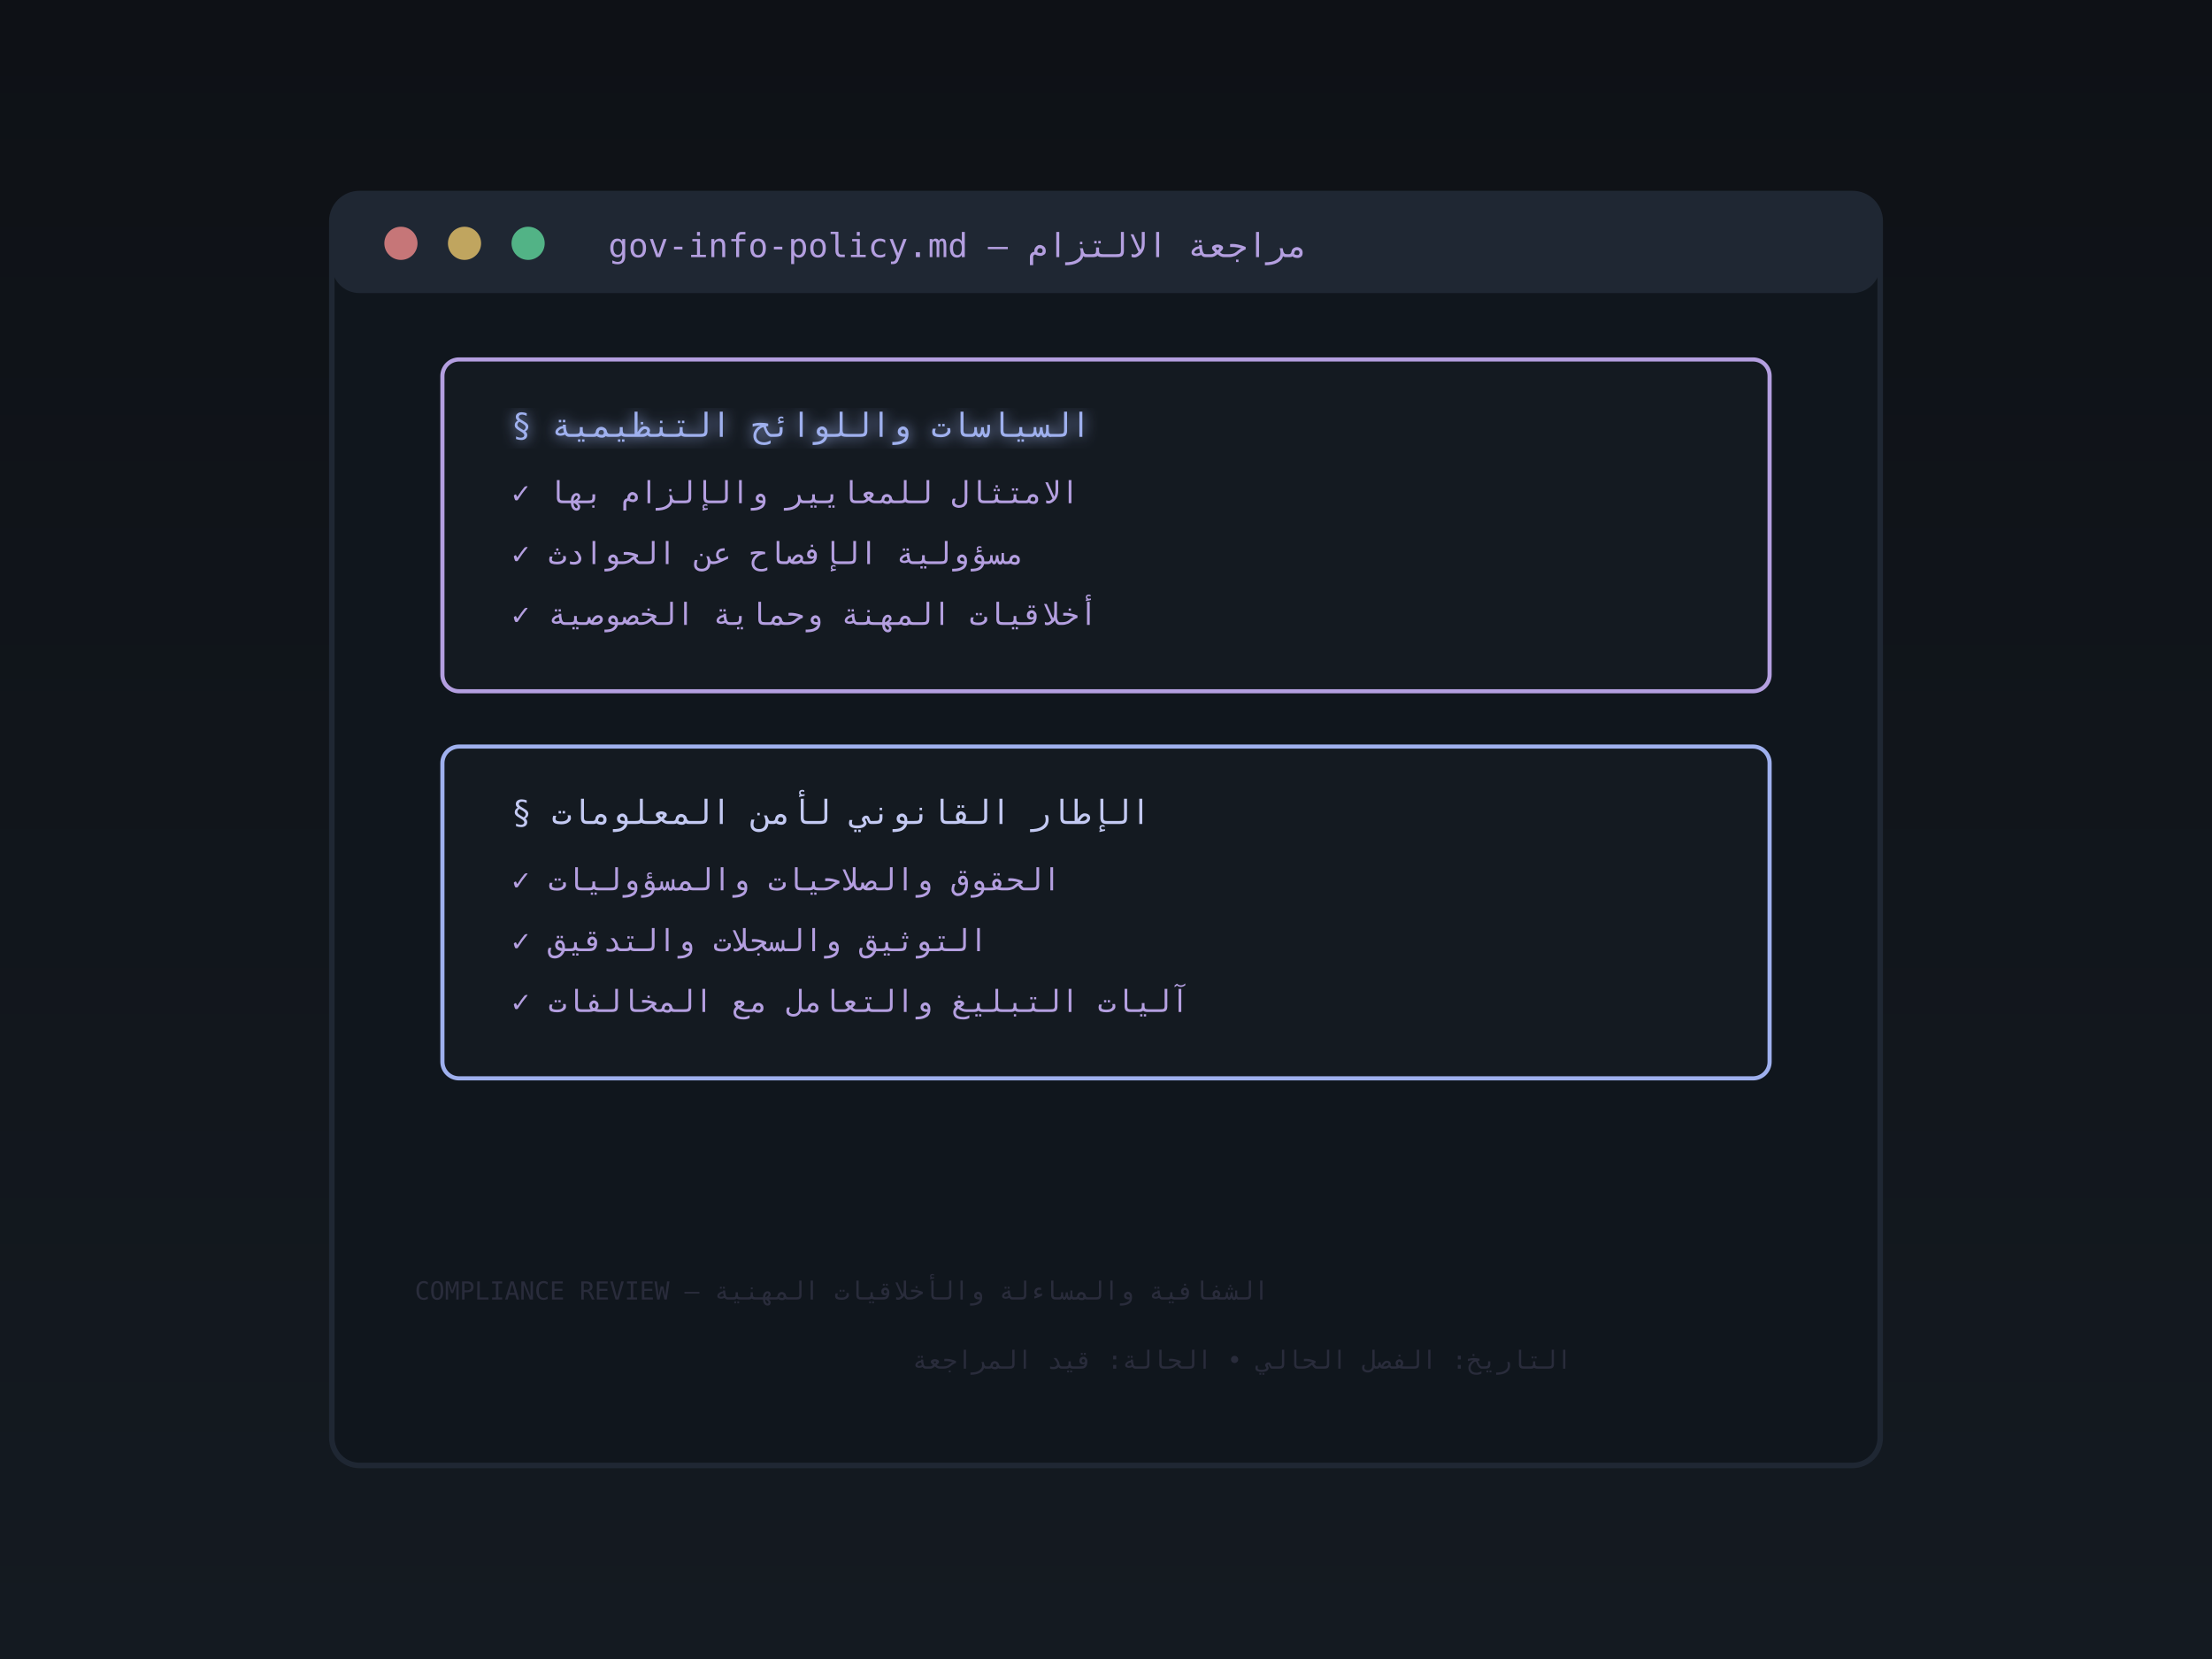
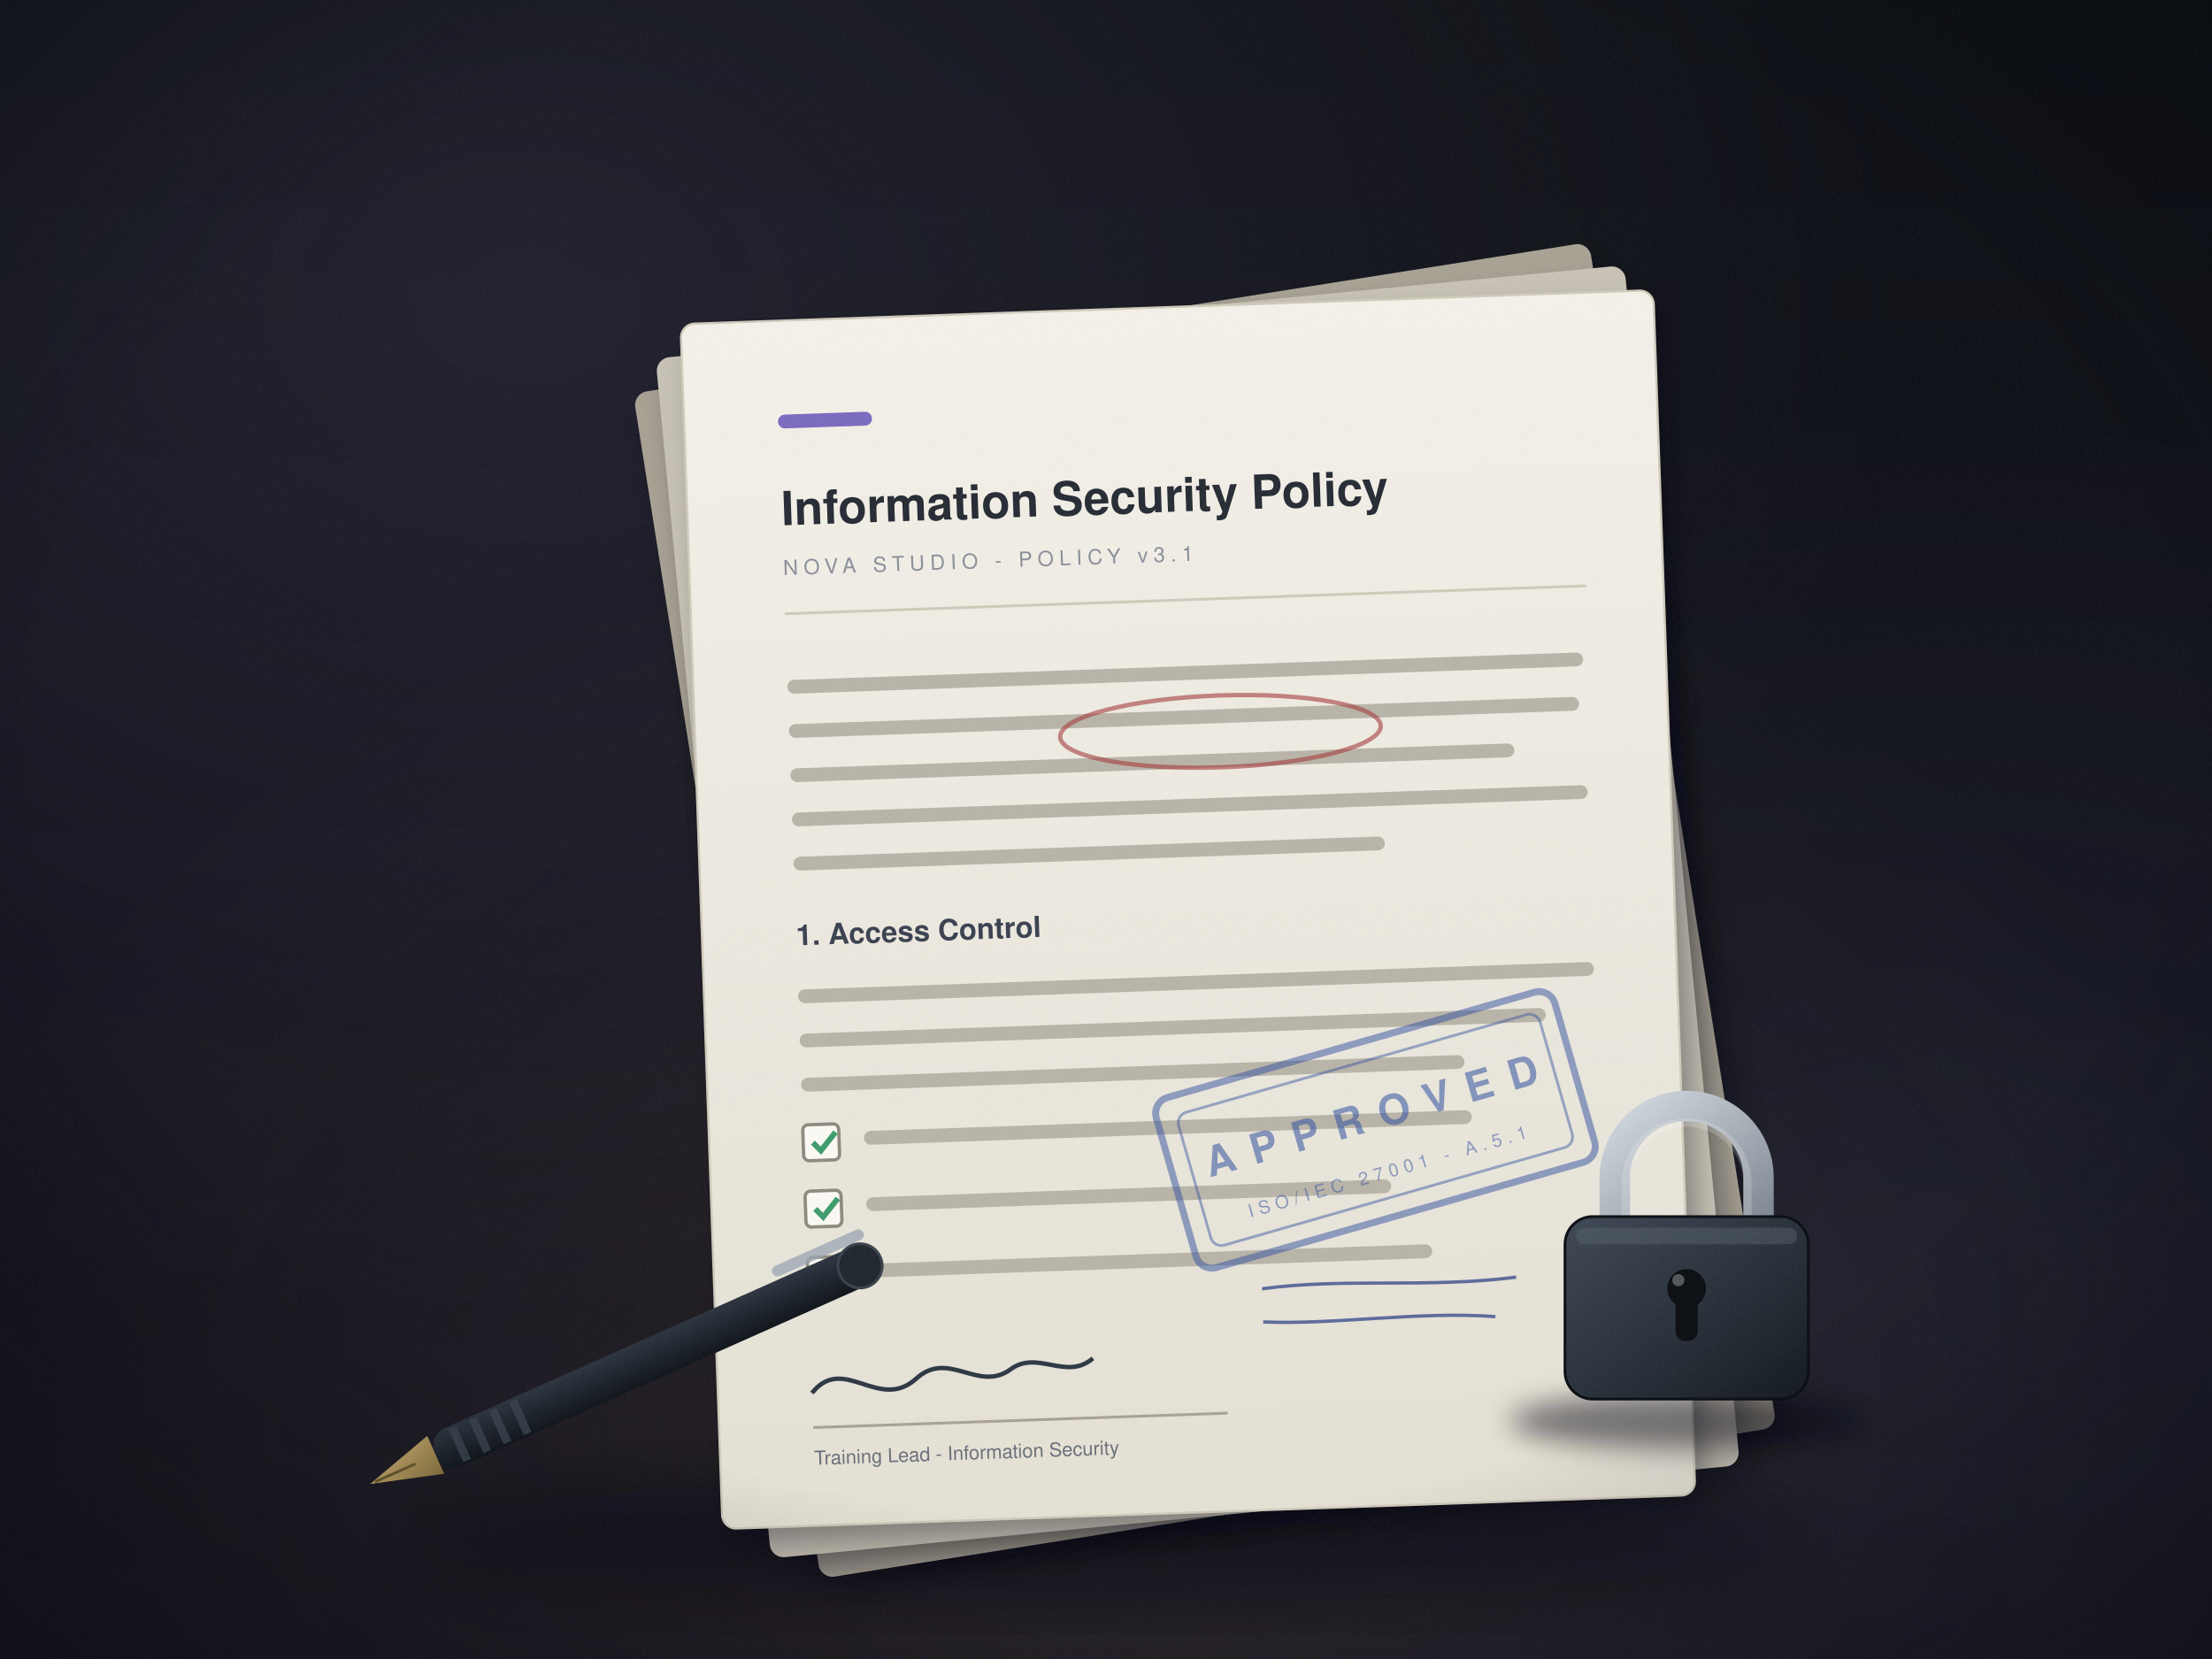
- <svg xmlns="http://www.w3.org/2000/svg" viewBox="0 0 800 600">
+ <svg xmlns="http://www.w3.org/2000/svg" viewBox="0 0 800 600" font-family="Segoe UI, Helvetica, Arial, sans-serif">
  <defs>
-     <linearGradient id="bgPOL" x1="0" y1="0" x2="0" y2="1">
-       <stop offset="0" stop-color="#0E1116" />
+     <linearGradient id="pe-bg" x1="0" y1="0" x2="0" y2="1">
+       <stop offset="0" stop-color="#0B0E13" />
+       <stop offset="1" stop-color="#141220" />
+     </linearGradient>
+     <radialGradient id="pe-amb" cx="0.24" cy="0.18" r="0.62">
+       <stop offset="0" stop-color="#B49FE0" stop-opacity="0.12" />
+       <stop offset="1" stop-color="#B49FE0" stop-opacity="0" />
+     </radialGradient>
+     <radialGradient id="pe-amb2" cx="0.87" cy="0.78" r="0.55">
+       <stop offset="0" stop-color="#8FA8F0" stop-opacity="0.06" />
+       <stop offset="1" stop-color="#8FA8F0" stop-opacity="0" />
+     </radialGradient>
+     <radialGradient id="pe-warm" cx="0.5" cy="0.86" r="0.55">
+       <stop offset="0" stop-color="#E9C46A" stop-opacity="0.09" />
+       <stop offset="1" stop-color="#E9C46A" stop-opacity="0" />
+     </radialGradient>
+     <radialGradient id="pe-vig" cx="0.5" cy="0.44" r="0.82">
+       <stop offset="0.58" stop-color="#05070A" stop-opacity="0" />
+       <stop offset="1" stop-color="#05070A" stop-opacity="0.55" />
+     </radialGradient>
+     <linearGradient id="pe-paper" x1="0" y1="0" x2="0" y2="1">
+       <stop offset="0" stop-color="#F4F1E9" />
+       <stop offset="1" stop-color="#E4E0D4" />
+     </linearGradient>
+     <linearGradient id="pe-metal" x1="0" y1="0" x2="1" y2="1">
+       <stop offset="0" stop-color="#D3D9E0" />
+       <stop offset="1" stop-color="#7E8791" />
+     </linearGradient>
+     <linearGradient id="pe-lock" x1="0" y1="0" x2="1" y2="1">
+       <stop offset="0" stop-color="#3E4854" />
      <stop offset="1" stop-color="#141A21" />
    </linearGradient>
-     <filter id="gP1">
-       <feGaussianBlur stdDeviation="2.5" result="b" />
-       <feMerge>
-         <feMergeNode in="b" />
-         <feMergeNode in="SourceGraphic" />
-       </feMerge>
+     <linearGradient id="pe-pen" x1="0" y1="0" x2="0" y2="1">
+       <stop offset="0" stop-color="#2C343F" />
+       <stop offset="1" stop-color="#0F141A" />
+     </linearGradient>
+     <linearGradient id="pe-gold" x1="0" y1="0" x2="1" y2="1">
+       <stop offset="0" stop-color="#D8B878" />
+       <stop offset="1" stop-color="#8A7440" />
+     </linearGradient>
+     <filter id="pe-b1" x="-30%" y="-30%" width="160%" height="160%">
+       <feGaussianBlur stdDeviation="14" />
+     </filter>
+     <filter id="pe-b2" x="-60%" y="-60%" width="220%" height="220%">
+       <feGaussianBlur stdDeviation="5" />
+     </filter>
+     <filter id="pe-noise">
+       <feTurbulence type="fractalNoise" baseFrequency="0.9" numOctaves="2" stitchTiles="stitch" />
+       <feColorMatrix type="saturate" values="0" />
    </filter>
  </defs>
-   <rect width="800" height="600" fill="url(#bgPOL)" />
-   <rect x="120" y="70" width="560" height="460" rx="10" fill="#10161D" stroke="#1F2733" stroke-width="2" />
-   <rect x="120" y="70" width="560" height="36" rx="10" fill="#1F2733" />
-   <circle cx="145" cy="88" r="6" fill="#F08A8A" opacity="0.8" />
-   <circle cx="168" cy="88" r="6" fill="#E9C46A" opacity="0.8" />
-   <circle cx="191" cy="88" r="6" fill="#5FD69B" opacity="0.8" />
-   <text x="220" y="93" font-family="monospace" font-size="12" fill="#B49FE0">gov-info-policy.md — مراجعة الالتزام</text>
-   <rect x="160" y="130" width="480" height="120" rx="6" fill="#141A21" stroke="#B49FE0" stroke-width="1.5" />
-   <text x="185" y="158" font-family="monospace" font-size="12" fill="#9FB0EE" filter="url(#gP1)">§ السياسات واللوائح التنظيمية</text>
-   <text x="185" y="182" font-family="monospace" font-size="11" fill="#B49FE0">✓ الامتثال للمعايير والإلزام بها</text>
-   <text x="185" y="204" font-family="monospace" font-size="11" fill="#B49FE0">✓ مسؤولية الإفصاح عن الحوادث</text>
-   <text x="185" y="226" font-family="monospace" font-size="11" fill="#B49FE0">✓ أخلاقيات المهنة وحماية الخصوصية</text>
-   <rect x="160" y="270" width="480" height="120" rx="6" fill="#141A21" stroke="#9FB0EE" stroke-width="1.5" />
-   <text x="185" y="298" font-family="monospace" font-size="12" fill="#C3C9F2">§ الإطار القانوني لأمن المعلومات</text>
-   <text x="185" y="322" font-family="monospace" font-size="11" fill="#B49FE0">✓ الحقوق والصلاحيات والمسؤوليات</text>
-   <text x="185" y="344" font-family="monospace" font-size="11" fill="#B49FE0">✓ التوثيق والسجلات والتدقيق</text>
-   <text x="185" y="366" font-family="monospace" font-size="11" fill="#B49FE0">✓ آليات التبليغ والتعامل مع المخالفات</text>
-   <g font-family="monospace" font-size="9" fill="#B49FE0" opacity="0.16">
-     <text x="150" y="470">COMPLIANCE REVIEW — الشفافية والمساءلة والأخلاقيات المهنية</text>
-     <text x="330" y="495">التاريخ: الفصل الحالي • الحالة: قيد المراجعة</text>
+   <rect width="800" height="600" fill="url(#pe-bg)" />
+   <rect width="800" height="600" fill="url(#pe-amb)" />
+   <rect width="800" height="600" fill="url(#pe-amb2)" />
+   <rect width="800" height="600" fill="url(#pe-warm)" />
+   <ellipse cx="400" cy="556" rx="250" ry="22" fill="#04060A" opacity="0.5" filter="url(#pe-b1)" />
+   <g transform="rotate(-9 400 340)">
+     <rect x="266" y="124" width="350" height="434" rx="5" fill="#04060A" opacity="0.4" filter="url(#pe-b2)" />
+     <rect x="262" y="118" width="350" height="434" rx="5" fill="#A8A294" />
  </g>
+   <g transform="rotate(-5.5 400 340)">
+     <rect x="262" y="121" width="352" height="436" rx="5" fill="#04060A" opacity="0.35" filter="url(#pe-b2)" />
+     <rect x="258" y="115" width="352" height="436" rx="5" fill="#C7C2B5" />
+   </g>
+   <g transform="rotate(-2 400 340)">
+     <rect x="258" y="118" width="352" height="436" rx="5" fill="#04060A" opacity="0.35" filter="url(#pe-b2)" />
+     <rect x="254" y="112" width="352" height="436" rx="5" fill="url(#pe-paper)" stroke="#CFCABA" stroke-width="0.8" />
+     <rect x="288" y="146" width="34" height="5" rx="2.5" fill="#7A6BC0" />
+     <text x="288" y="186" font-size="17" font-weight="700" fill="#262B34">Information Security Policy</text>
+     <text x="288" y="204" font-size="7.5" letter-spacing="2" fill="#8A8F9B">NOVA STUDIO - POLICY v3.1</text>
+     <line x1="288" y1="218" x2="578" y2="218" stroke="#CFCABA" stroke-width="1" />
+     <g fill="#B9B4A8">
+       <rect x="288" y="242" width="288" height="5" rx="2.5" />
+       <rect x="288" y="258" width="286" height="5" rx="2.5" />
+       <rect x="288" y="274" width="262" height="5" rx="2.5" />
+       <rect x="288" y="290" width="288" height="5" rx="2.5" />
+       <rect x="288" y="306" width="214" height="5" rx="2.5" />
+     </g>
+     <text x="288" y="338" font-size="10.5" font-weight="700" fill="#3A4150">1. Access Control</text>
+     <g fill="#B9B4A8">
+       <rect x="288" y="354" width="288" height="5" rx="2.5" />
+       <rect x="288" y="370" width="270" height="5" rx="2.5" />
+       <rect x="288" y="386" width="240" height="5" rx="2.5" />
+     </g>
+     <g>
+       <rect x="288" y="403" width="13" height="13" rx="2" fill="#FBF9F3" stroke="#8F8A7E" stroke-width="1.2" />
+       <path d="M291.5 409.5 l2.8 3 l5.5 -6.5" fill="none" stroke="#3E9B6C" stroke-width="2" />
+       <rect x="310" y="406" width="220" height="5" rx="2.5" fill="#B9B4A8" />
+     </g>
+     <g>
+       <rect x="288" y="427" width="13" height="13" rx="2" fill="#FBF9F3" stroke="#8F8A7E" stroke-width="1.2" />
+       <path d="M291.5 433.5 l2.8 3 l5.5 -6.5" fill="none" stroke="#3E9B6C" stroke-width="2" />
+       <rect x="310" y="430" width="190" height="5" rx="2.5" fill="#B9B4A8" />
+     </g>
+     <g>
+       <rect x="288" y="451" width="13" height="13" rx="2" fill="#FBF9F3" stroke="#8F8A7E" stroke-width="1.2" />
+       <path d="M291.5 457.5 l2.8 3 l5.5 -6.5" fill="none" stroke="#3E9B6C" stroke-width="2" />
+       <rect x="310" y="454" width="204" height="5" rx="2.5" fill="#B9B4A8" />
+     </g>
+     <ellipse cx="444" cy="266" rx="58" ry="13" fill="none" stroke="#A33B3B" stroke-width="1.6" opacity="0.6" />
+     <path d="M452 468 c30 -3 60 2 92 -1" fill="none" stroke="#3A4E8C" stroke-width="1.2" opacity="0.8" />
+     <path d="M452 480 c26 2 56 -2 84 1" fill="none" stroke="#3A4E8C" stroke-width="1.2" opacity="0.8" />
+     <path d="M288 500 c12 -14 24 8 38 -4 c12 -10 22 6 34 -2 c10 -7 20 5 30 -3" fill="none" stroke="#2E3844" stroke-width="1.6" />
+     <rect x="288" y="512" width="150" height="1" fill="#A8A294" />
+     <text x="288" y="526" font-size="7" fill="#6A6F7A">Training Lead - Information Security</text>
+     <g transform="rotate(-14 495 412)">
+       <rect x="420" y="380" width="150" height="64" rx="6" fill="none" stroke="#2E4E9E" stroke-width="2.5" opacity="0.5" />
+       <rect x="427" y="387" width="136" height="50" rx="4" fill="none" stroke="#2E4E9E" stroke-width="1" opacity="0.45" />
+       <text x="495" y="412" font-size="15" font-weight="700" letter-spacing="6" fill="#2E4E9E" opacity="0.55" text-anchor="middle">APPROVED</text>
+       <text x="495" y="430" font-size="6.5" letter-spacing="2" fill="#2E4E9E" opacity="0.5" text-anchor="middle">ISO/IEC 27001 - A.5.1</text>
+     </g>
+   </g>
+   <ellipse cx="610" cy="514" rx="64" ry="10" fill="#04060A" opacity="0.5" filter="url(#pe-b2)" />
+   <path d="M584 444 v-18 a26 26 0 0 1 52 0 v18" fill="none" stroke="url(#pe-metal)" stroke-width="11" stroke-linecap="round" />
+   <path d="M588 444 v-16 a22 22 0 0 1 44 0 v16" fill="none" stroke="#FFFFFF" stroke-width="3" stroke-linecap="round" opacity="0.18" />
+   <rect x="566" y="440" width="88" height="66" rx="10" fill="url(#pe-lock)" stroke="#0A0D12" stroke-width="1" />
+   <rect x="570" y="444" width="80" height="6" rx="3" fill="#59636E" opacity="0.45" />
+   <circle cx="610" cy="466" r="7" fill="#0A0D12" />
+   <rect x="606" y="468" width="8" height="17" rx="3.5" fill="#0A0D12" />
+   <circle cx="607" cy="463" r="2.2" fill="#FFFFFF" opacity="0.3" />
+   <g transform="rotate(-24 240 490)">
+     <rect x="150" y="482" width="170" height="15" rx="7" fill="url(#pe-pen)" />
+     <g fill="#3A4350" opacity="0.8">
+       <rect x="158" y="483" width="3" height="13" />
+       <rect x="166" y="483" width="3" height="13" />
+       <rect x="174" y="483" width="3" height="13" />
+       <rect x="182" y="483" width="3" height="13" />
+     </g>
+     <polygon points="150,482 124,489.5 150,497" fill="url(#pe-gold)" />
+     <line x1="126" y1="489.5" x2="142" y2="489.5" stroke="#6A5A30" stroke-width="1" />
+     <rect x="288" y="477" width="36" height="4" rx="2" fill="#9AA4B2" opacity="0.75" />
+     <circle cx="318" cy="489.5" r="8" fill="#20262E" stroke="#39424C" stroke-width="1" />
+   </g>
+   <rect width="800" height="600" filter="url(#pe-noise)" opacity="0.045" />
+   <rect width="800" height="600" fill="url(#pe-vig)" />
</svg>
